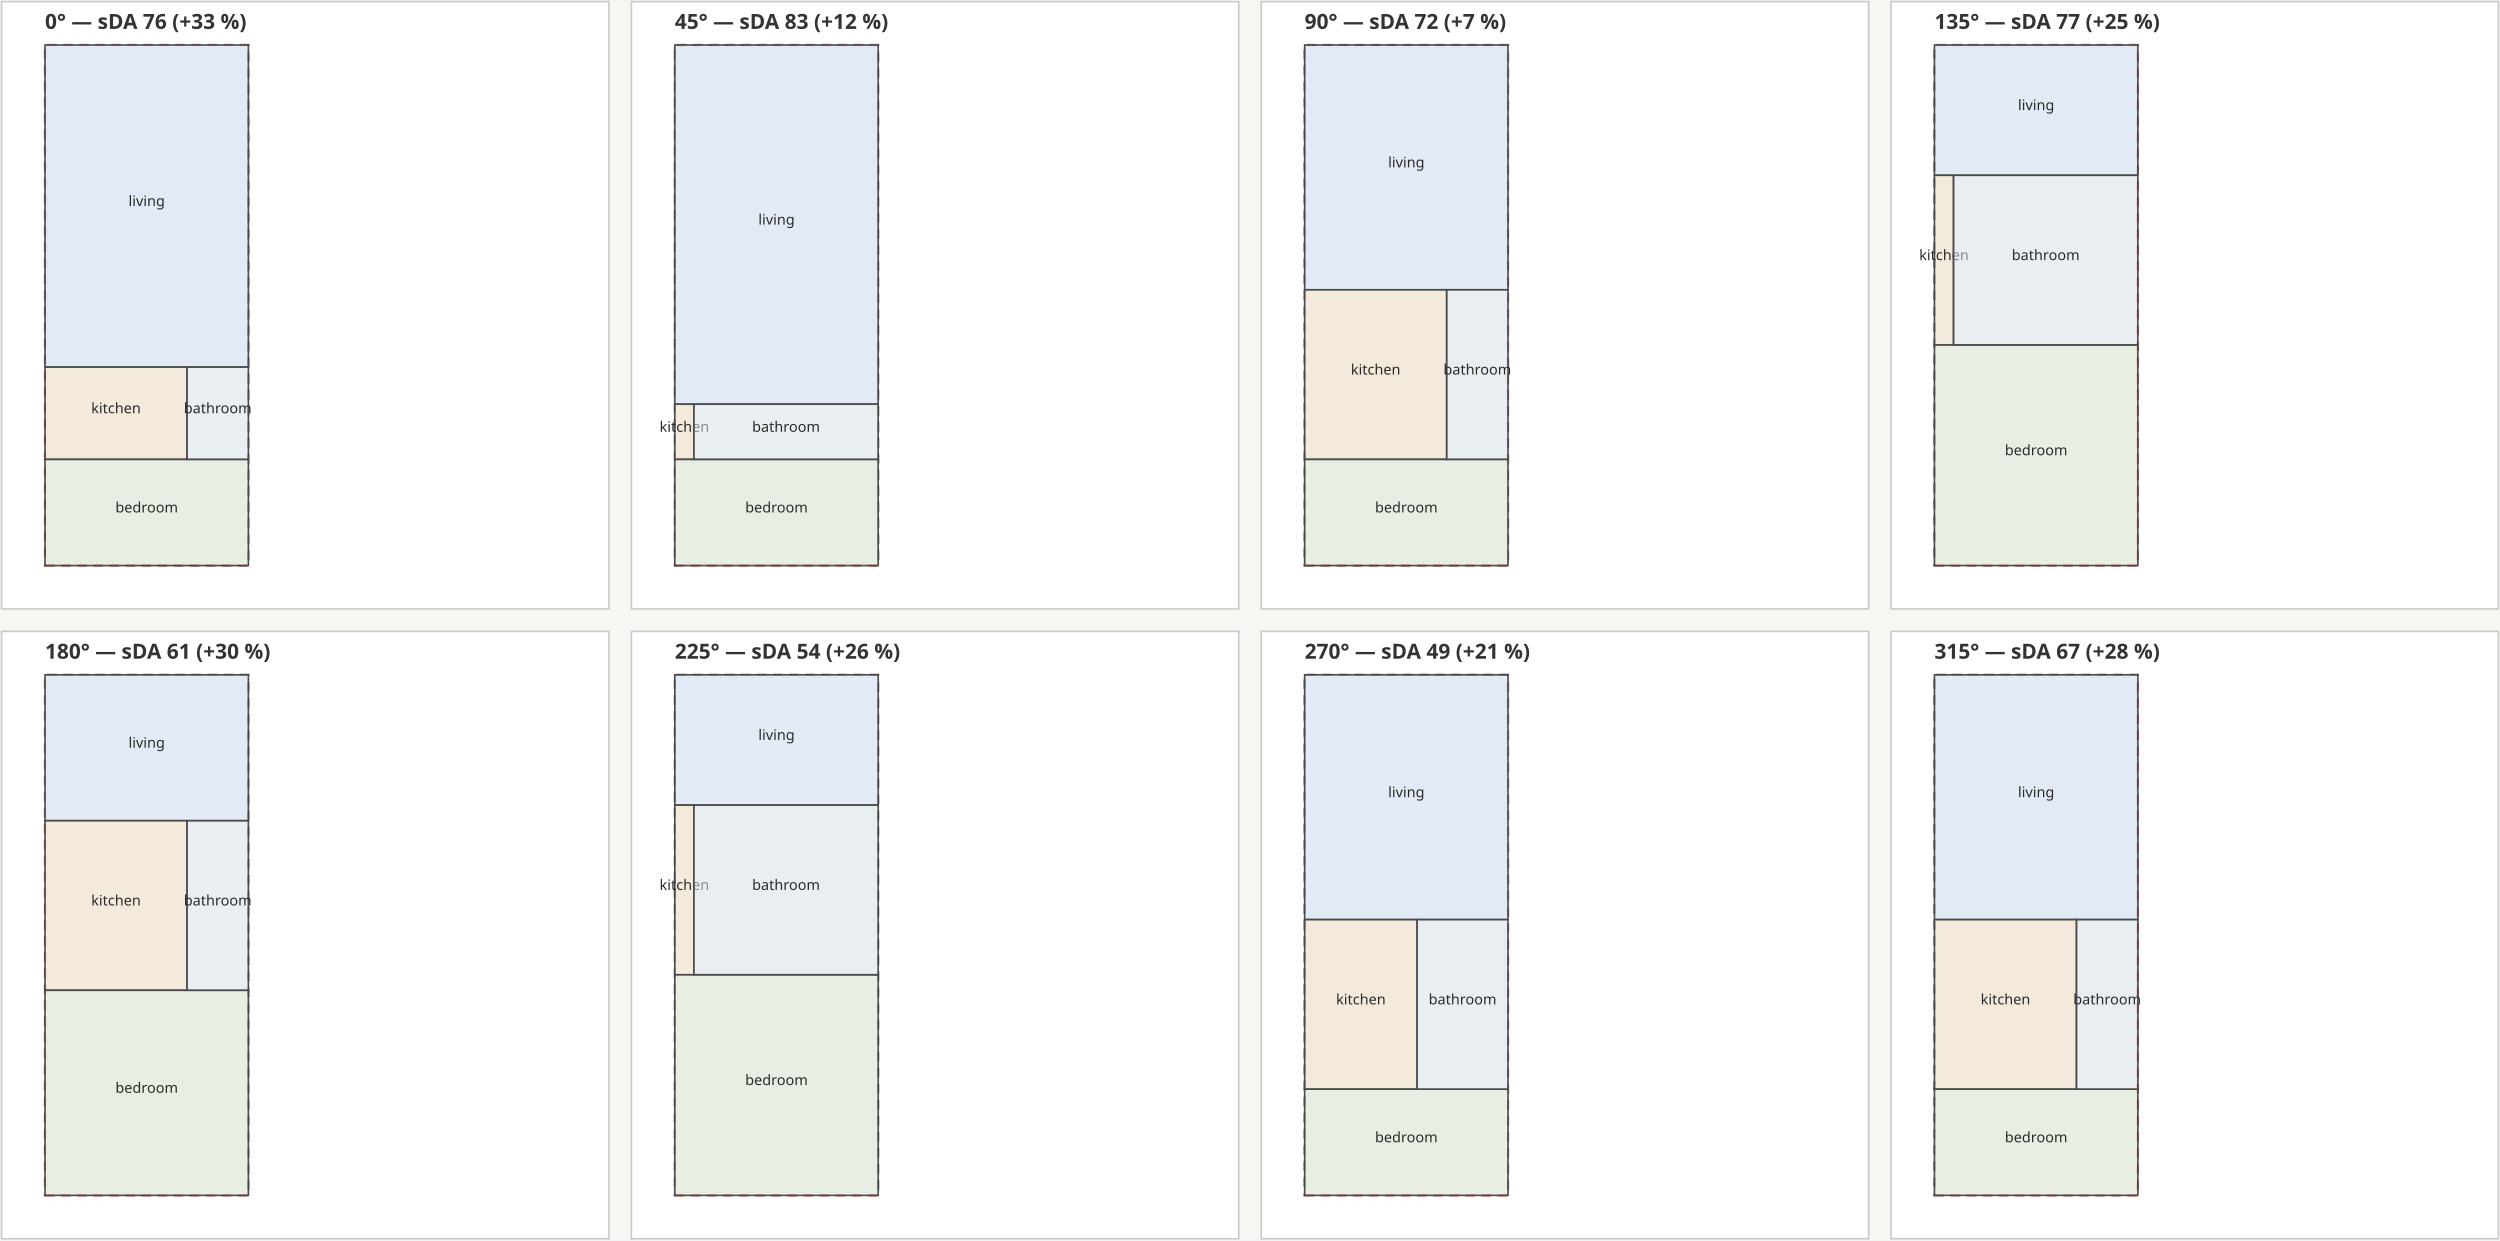
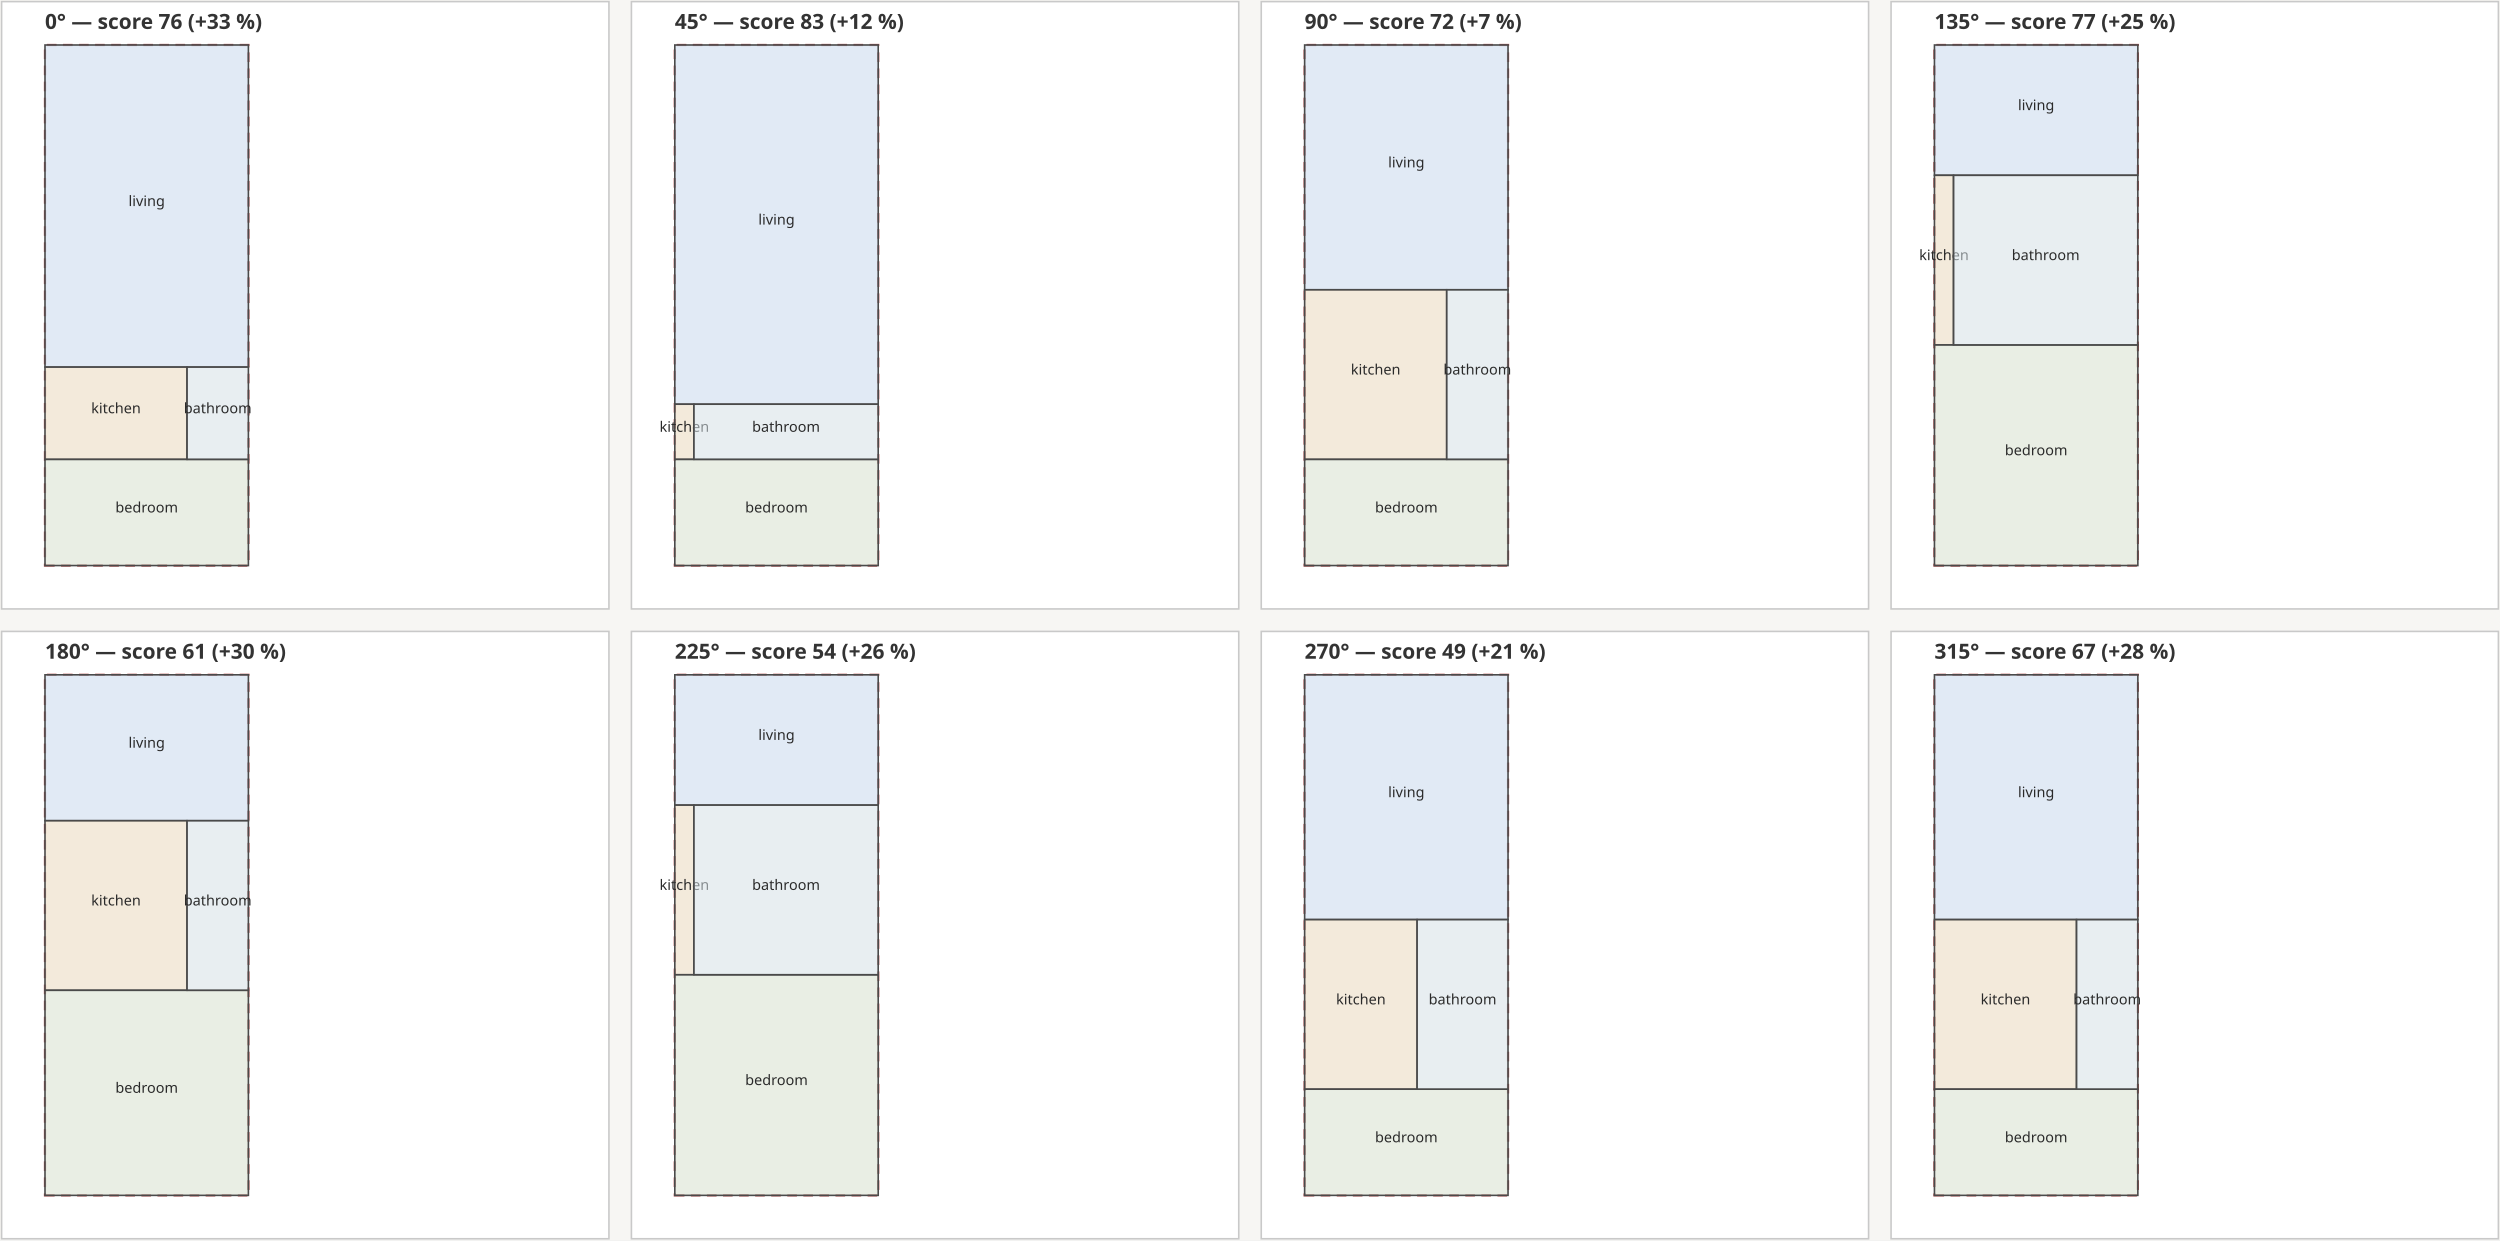
<svg xmlns="http://www.w3.org/2000/svg" width="1556" height="772" viewBox="0 0 1556 772">
  <rect width="1556" height="772" fill="#f7f6f3" />
  <rect x="1.0" y="1.0" width="378.0" height="378.0" fill="#ffffff" stroke="#c9c9c9" stroke-width="1" />
-   <text x="28.0" y="18.0" font-family="system-ui,sans-serif" font-size="13" font-weight="600" fill="#333">0° — sDA 76 (+33 %)</text>
+   <text x="28.0" y="18.0" font-family="system-ui,sans-serif" font-size="13" font-weight="600" fill="#333">0° — score 76 (+33 %)</text>
  <polygon points="28.00,352.00 154.60,352.00 154.60,28.00 28.00,28.00" fill="none" stroke="#b04a4a" stroke-width="1.4" stroke-dasharray="6 4" />
  <rect x="28.00" y="28.00" width="126.60" height="200.48" fill="#c8d9ec" fill-opacity="0.55" stroke="#4a4a4a" stroke-width="1" />
  <text x="91.30" y="128.24" text-anchor="middle" font-family="system-ui,sans-serif" font-size="9" fill="#2a2a2a">living</text>
  <rect x="28.00" y="228.48" width="88.41" height="57.44" fill="#e8d9bd" fill-opacity="0.55" stroke="#4a4a4a" stroke-width="1" />
  <text x="72.20" y="257.20" text-anchor="middle" font-family="system-ui,sans-serif" font-size="9" fill="#2a2a2a">kitchen</text>
  <rect x="28.00" y="285.92" width="126.60" height="66.08" fill="#d6e0cd" fill-opacity="0.55" stroke="#4a4a4a" stroke-width="1" />
  <text x="91.30" y="318.96" text-anchor="middle" font-family="system-ui,sans-serif" font-size="9" fill="#2a2a2a">bedroom</text>
  <rect x="116.41" y="228.48" width="38.19" height="57.44" fill="#d5dfe6" fill-opacity="0.55" stroke="#4a4a4a" stroke-width="1" />
  <text x="135.50" y="257.20" text-anchor="middle" font-family="system-ui,sans-serif" font-size="9" fill="#2a2a2a">bathroom</text>
  <rect x="393.0" y="1.0" width="378.0" height="378.0" fill="#ffffff" stroke="#c9c9c9" stroke-width="1" />
-   <text x="420.0" y="18.0" font-family="system-ui,sans-serif" font-size="13" font-weight="600" fill="#333">45° — sDA 83 (+12 %)</text>
+   <text x="420.0" y="18.0" font-family="system-ui,sans-serif" font-size="13" font-weight="600" fill="#333">45° — score 83 (+12 %)</text>
  <polygon points="420.00,352.00 546.60,352.00 546.60,28.00 420.00,28.00" fill="none" stroke="#b04a4a" stroke-width="1.4" stroke-dasharray="6 4" />
  <rect x="420.00" y="28.00" width="126.60" height="223.58" fill="#c8d9ec" fill-opacity="0.55" stroke="#4a4a4a" stroke-width="1" />
  <text x="483.30" y="139.79" text-anchor="middle" font-family="system-ui,sans-serif" font-size="9" fill="#2a2a2a">living</text>
  <rect x="420.00" y="251.58" width="11.87" height="34.33" fill="#e8d9bd" fill-opacity="0.55" stroke="#4a4a4a" stroke-width="1" />
  <text x="425.94" y="268.75" text-anchor="middle" font-family="system-ui,sans-serif" font-size="9" fill="#2a2a2a">kitchen</text>
  <rect x="420.00" y="285.92" width="126.60" height="66.08" fill="#d6e0cd" fill-opacity="0.55" stroke="#4a4a4a" stroke-width="1" />
  <text x="483.30" y="318.96" text-anchor="middle" font-family="system-ui,sans-serif" font-size="9" fill="#2a2a2a">bedroom</text>
  <rect x="431.87" y="251.58" width="114.72" height="34.33" fill="#d5dfe6" fill-opacity="0.55" stroke="#4a4a4a" stroke-width="1" />
  <text x="489.23" y="268.75" text-anchor="middle" font-family="system-ui,sans-serif" font-size="9" fill="#2a2a2a">bathroom</text>
  <rect x="785.0" y="1.0" width="378.0" height="378.0" fill="#ffffff" stroke="#c9c9c9" stroke-width="1" />
-   <text x="812.0" y="18.0" font-family="system-ui,sans-serif" font-size="13" font-weight="600" fill="#333">90° — sDA 72 (+7 %)</text>
+   <text x="812.0" y="18.0" font-family="system-ui,sans-serif" font-size="13" font-weight="600" fill="#333">90° — score 72 (+7 %)</text>
  <polygon points="812.00,352.00 938.60,352.00 938.60,28.00 812.00,28.00" fill="none" stroke="#b04a4a" stroke-width="1.4" stroke-dasharray="6 4" />
  <rect x="812.00" y="28.00" width="126.60" height="152.34" fill="#c8d9ec" fill-opacity="0.55" stroke="#4a4a4a" stroke-width="1" />
  <text x="875.30" y="104.17" text-anchor="middle" font-family="system-ui,sans-serif" font-size="9" fill="#2a2a2a">living</text>
  <rect x="812.00" y="180.34" width="88.41" height="105.57" fill="#e8d9bd" fill-opacity="0.55" stroke="#4a4a4a" stroke-width="1" />
  <text x="856.20" y="233.13" text-anchor="middle" font-family="system-ui,sans-serif" font-size="9" fill="#2a2a2a">kitchen</text>
  <rect x="812.00" y="285.92" width="126.60" height="66.08" fill="#d6e0cd" fill-opacity="0.55" stroke="#4a4a4a" stroke-width="1" />
  <text x="875.30" y="318.96" text-anchor="middle" font-family="system-ui,sans-serif" font-size="9" fill="#2a2a2a">bedroom</text>
  <rect x="900.41" y="180.34" width="38.19" height="105.57" fill="#d5dfe6" fill-opacity="0.55" stroke="#4a4a4a" stroke-width="1" />
  <text x="919.50" y="233.13" text-anchor="middle" font-family="system-ui,sans-serif" font-size="9" fill="#2a2a2a">bathroom</text>
  <rect x="1177.0" y="1.0" width="378.0" height="378.0" fill="#ffffff" stroke="#c9c9c9" stroke-width="1" />
-   <text x="1204.0" y="18.0" font-family="system-ui,sans-serif" font-size="13" font-weight="600" fill="#333">135° — sDA 77 (+25 %)</text>
+   <text x="1204.0" y="18.0" font-family="system-ui,sans-serif" font-size="13" font-weight="600" fill="#333">135° — score 77 (+25 %)</text>
  <polygon points="1204.00,352.00 1330.60,352.00 1330.60,28.00 1204.00,28.00" fill="none" stroke="#b04a4a" stroke-width="1.4" stroke-dasharray="6 4" />
  <rect x="1204.00" y="28.00" width="126.60" height="81.10" fill="#c8d9ec" fill-opacity="0.55" stroke="#4a4a4a" stroke-width="1" />
  <text x="1267.30" y="68.55" text-anchor="middle" font-family="system-ui,sans-serif" font-size="9" fill="#2a2a2a">living</text>
  <rect x="1204.00" y="109.10" width="11.87" height="105.57" fill="#e8d9bd" fill-opacity="0.55" stroke="#4a4a4a" stroke-width="1" />
  <text x="1209.94" y="161.89" text-anchor="middle" font-family="system-ui,sans-serif" font-size="9" fill="#2a2a2a">kitchen</text>
  <rect x="1204.00" y="214.68" width="126.60" height="137.32" fill="#d6e0cd" fill-opacity="0.55" stroke="#4a4a4a" stroke-width="1" />
  <text x="1267.30" y="283.34" text-anchor="middle" font-family="system-ui,sans-serif" font-size="9" fill="#2a2a2a">bedroom</text>
  <rect x="1215.87" y="109.10" width="114.72" height="105.57" fill="#d5dfe6" fill-opacity="0.55" stroke="#4a4a4a" stroke-width="1" />
  <text x="1273.23" y="161.89" text-anchor="middle" font-family="system-ui,sans-serif" font-size="9" fill="#2a2a2a">bathroom</text>
  <rect x="1.0" y="393.0" width="378.0" height="378.0" fill="#ffffff" stroke="#c9c9c9" stroke-width="1" />
-   <text x="28.0" y="410.0" font-family="system-ui,sans-serif" font-size="13" font-weight="600" fill="#333">180° — sDA 61 (+30 %)</text>
+   <text x="28.0" y="410.0" font-family="system-ui,sans-serif" font-size="13" font-weight="600" fill="#333">180° — score 61 (+30 %)</text>
  <polygon points="28.00,744.00 154.60,744.00 154.60,420.00 28.00,420.00" fill="none" stroke="#b04a4a" stroke-width="1.4" stroke-dasharray="6 4" />
  <rect x="28.00" y="420.00" width="126.60" height="90.79" fill="#c8d9ec" fill-opacity="0.55" stroke="#4a4a4a" stroke-width="1" />
  <text x="91.30" y="465.39" text-anchor="middle" font-family="system-ui,sans-serif" font-size="9" fill="#2a2a2a">living</text>
  <rect x="28.00" y="510.79" width="88.41" height="105.57" fill="#e8d9bd" fill-opacity="0.55" stroke="#4a4a4a" stroke-width="1" />
  <text x="72.20" y="563.57" text-anchor="middle" font-family="system-ui,sans-serif" font-size="9" fill="#2a2a2a">kitchen</text>
  <rect x="28.00" y="616.36" width="126.60" height="127.64" fill="#d6e0cd" fill-opacity="0.55" stroke="#4a4a4a" stroke-width="1" />
  <text x="91.30" y="680.18" text-anchor="middle" font-family="system-ui,sans-serif" font-size="9" fill="#2a2a2a">bedroom</text>
  <rect x="116.41" y="510.79" width="38.19" height="105.57" fill="#d5dfe6" fill-opacity="0.55" stroke="#4a4a4a" stroke-width="1" />
  <text x="135.50" y="563.57" text-anchor="middle" font-family="system-ui,sans-serif" font-size="9" fill="#2a2a2a">bathroom</text>
  <rect x="393.0" y="393.0" width="378.0" height="378.0" fill="#ffffff" stroke="#c9c9c9" stroke-width="1" />
-   <text x="420.0" y="410.0" font-family="system-ui,sans-serif" font-size="13" font-weight="600" fill="#333">225° — sDA 54 (+26 %)</text>
+   <text x="420.0" y="410.0" font-family="system-ui,sans-serif" font-size="13" font-weight="600" fill="#333">225° — score 54 (+26 %)</text>
  <polygon points="420.00,744.00 546.60,744.00 546.60,420.00 420.00,420.00" fill="none" stroke="#b04a4a" stroke-width="1.4" stroke-dasharray="6 4" />
  <rect x="420.00" y="420.00" width="126.60" height="81.10" fill="#c8d9ec" fill-opacity="0.55" stroke="#4a4a4a" stroke-width="1" />
  <text x="483.30" y="460.55" text-anchor="middle" font-family="system-ui,sans-serif" font-size="9" fill="#2a2a2a">living</text>
  <rect x="420.00" y="501.10" width="11.87" height="105.57" fill="#e8d9bd" fill-opacity="0.55" stroke="#4a4a4a" stroke-width="1" />
  <text x="425.94" y="553.89" text-anchor="middle" font-family="system-ui,sans-serif" font-size="9" fill="#2a2a2a">kitchen</text>
  <rect x="420.00" y="606.68" width="126.60" height="137.32" fill="#d6e0cd" fill-opacity="0.55" stroke="#4a4a4a" stroke-width="1" />
  <text x="483.30" y="675.34" text-anchor="middle" font-family="system-ui,sans-serif" font-size="9" fill="#2a2a2a">bedroom</text>
  <rect x="431.87" y="501.10" width="114.72" height="105.57" fill="#d5dfe6" fill-opacity="0.55" stroke="#4a4a4a" stroke-width="1" />
  <text x="489.23" y="553.89" text-anchor="middle" font-family="system-ui,sans-serif" font-size="9" fill="#2a2a2a">bathroom</text>
  <rect x="785.0" y="393.0" width="378.0" height="378.0" fill="#ffffff" stroke="#c9c9c9" stroke-width="1" />
-   <text x="812.0" y="410.0" font-family="system-ui,sans-serif" font-size="13" font-weight="600" fill="#333">270° — sDA 49 (+21 %)</text>
+   <text x="812.0" y="410.0" font-family="system-ui,sans-serif" font-size="13" font-weight="600" fill="#333">270° — score 49 (+21 %)</text>
  <polygon points="812.00,744.00 938.60,744.00 938.60,420.00 812.00,420.00" fill="none" stroke="#b04a4a" stroke-width="1.4" stroke-dasharray="6 4" />
  <rect x="812.00" y="420.00" width="126.60" height="152.34" fill="#c8d9ec" fill-opacity="0.55" stroke="#4a4a4a" stroke-width="1" />
  <text x="875.30" y="496.17" text-anchor="middle" font-family="system-ui,sans-serif" font-size="9" fill="#2a2a2a">living</text>
  <rect x="812.00" y="572.34" width="70.01" height="105.57" fill="#e8d9bd" fill-opacity="0.55" stroke="#4a4a4a" stroke-width="1" />
  <text x="847.01" y="625.13" text-anchor="middle" font-family="system-ui,sans-serif" font-size="9" fill="#2a2a2a">kitchen</text>
  <rect x="812.00" y="677.92" width="126.60" height="66.08" fill="#d6e0cd" fill-opacity="0.55" stroke="#4a4a4a" stroke-width="1" />
  <text x="875.30" y="710.96" text-anchor="middle" font-family="system-ui,sans-serif" font-size="9" fill="#2a2a2a">bedroom</text>
  <rect x="882.01" y="572.34" width="56.58" height="105.57" fill="#d5dfe6" fill-opacity="0.55" stroke="#4a4a4a" stroke-width="1" />
  <text x="910.30" y="625.13" text-anchor="middle" font-family="system-ui,sans-serif" font-size="9" fill="#2a2a2a">bathroom</text>
  <rect x="1177.0" y="393.0" width="378.0" height="378.0" fill="#ffffff" stroke="#c9c9c9" stroke-width="1" />
-   <text x="1204.0" y="410.0" font-family="system-ui,sans-serif" font-size="13" font-weight="600" fill="#333">315° — sDA 67 (+28 %)</text>
+   <text x="1204.0" y="410.0" font-family="system-ui,sans-serif" font-size="13" font-weight="600" fill="#333">315° — score 67 (+28 %)</text>
  <polygon points="1204.00,744.00 1330.60,744.00 1330.60,420.00 1204.00,420.00" fill="none" stroke="#b04a4a" stroke-width="1.4" stroke-dasharray="6 4" />
  <rect x="1204.00" y="420.00" width="126.60" height="152.34" fill="#c8d9ec" fill-opacity="0.55" stroke="#4a4a4a" stroke-width="1" />
  <text x="1267.30" y="496.17" text-anchor="middle" font-family="system-ui,sans-serif" font-size="9" fill="#2a2a2a">living</text>
  <rect x="1204.00" y="572.34" width="88.41" height="105.57" fill="#e8d9bd" fill-opacity="0.55" stroke="#4a4a4a" stroke-width="1" />
  <text x="1248.20" y="625.13" text-anchor="middle" font-family="system-ui,sans-serif" font-size="9" fill="#2a2a2a">kitchen</text>
  <rect x="1204.00" y="677.92" width="126.60" height="66.08" fill="#d6e0cd" fill-opacity="0.55" stroke="#4a4a4a" stroke-width="1" />
  <text x="1267.30" y="710.96" text-anchor="middle" font-family="system-ui,sans-serif" font-size="9" fill="#2a2a2a">bedroom</text>
  <rect x="1292.41" y="572.34" width="38.19" height="105.57" fill="#d5dfe6" fill-opacity="0.55" stroke="#4a4a4a" stroke-width="1" />
  <text x="1311.50" y="625.13" text-anchor="middle" font-family="system-ui,sans-serif" font-size="9" fill="#2a2a2a">bathroom</text>
</svg>
